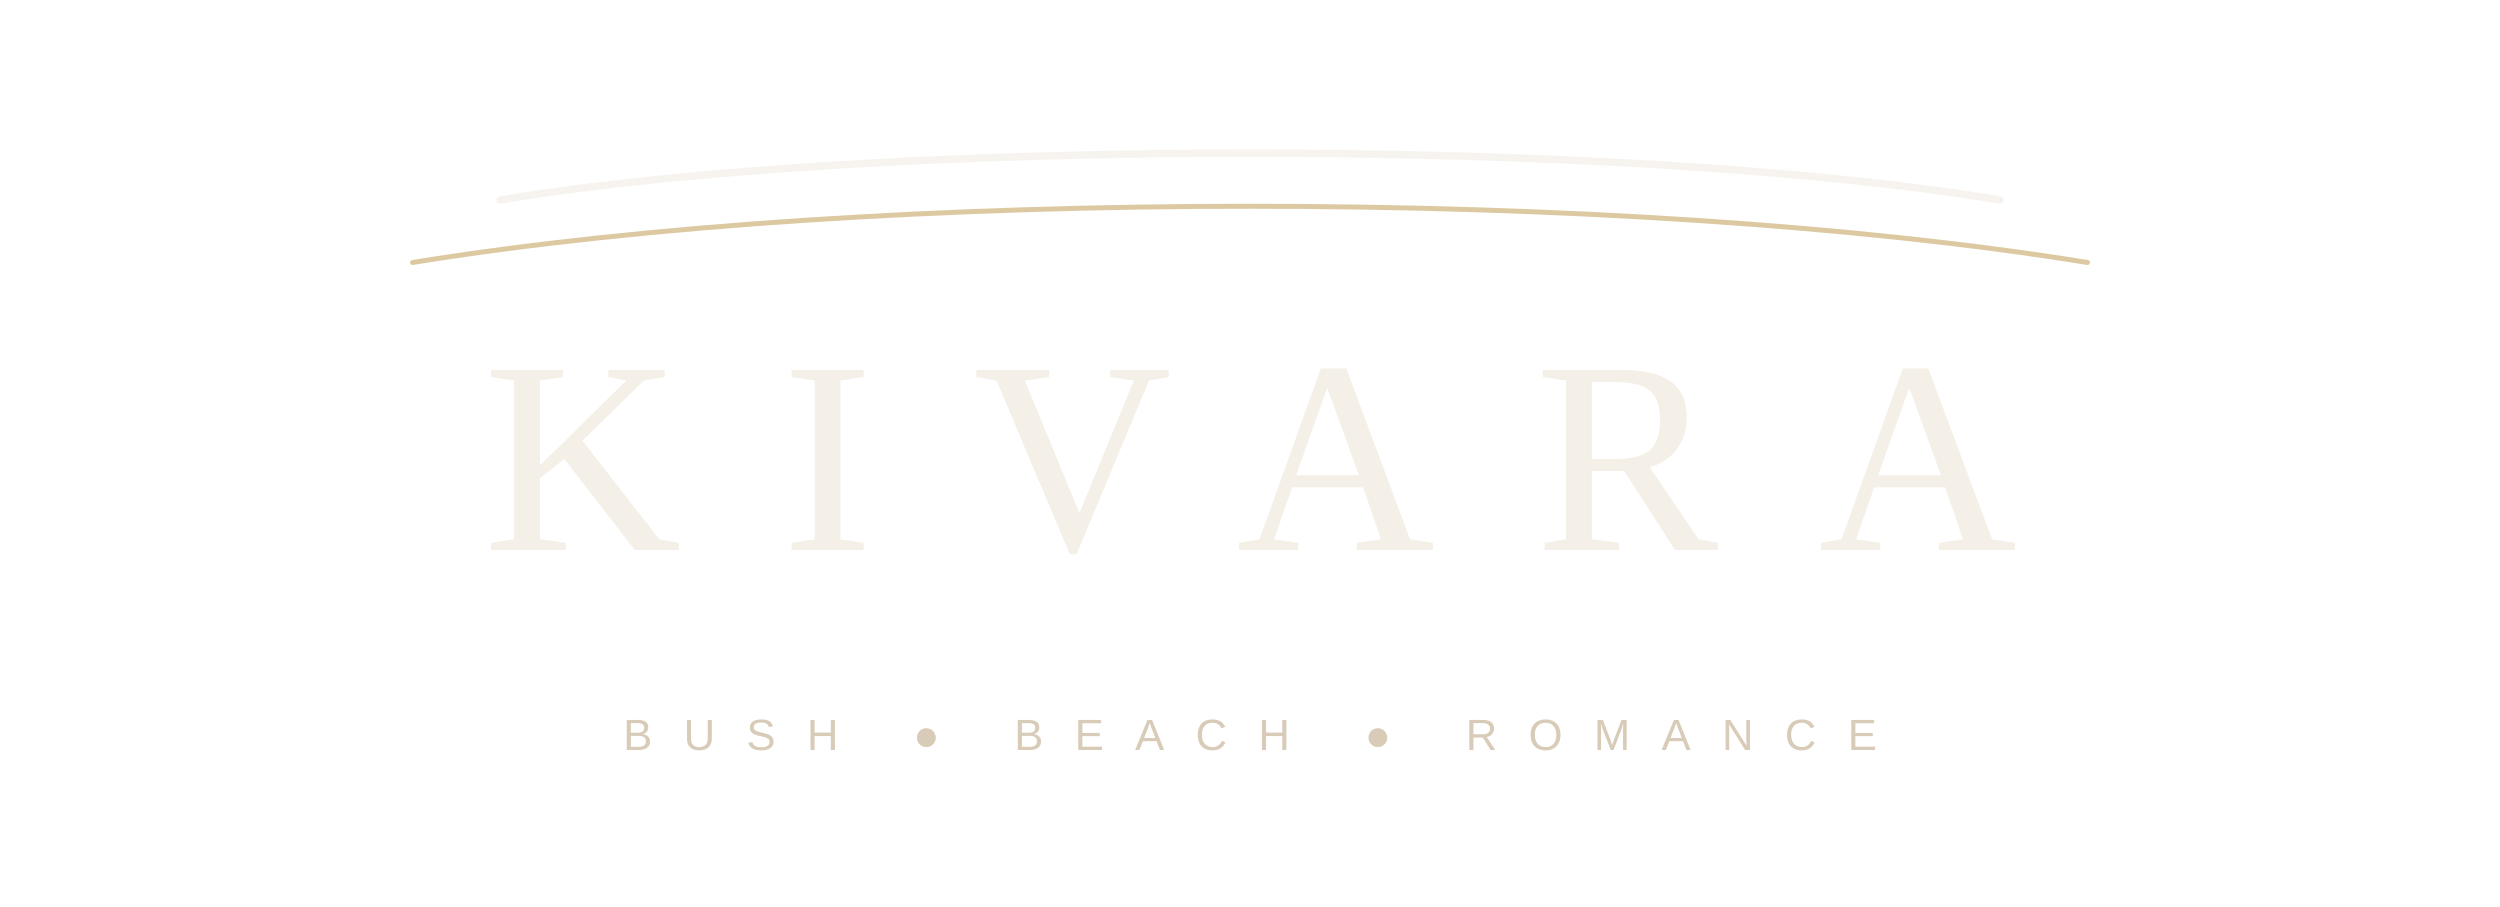
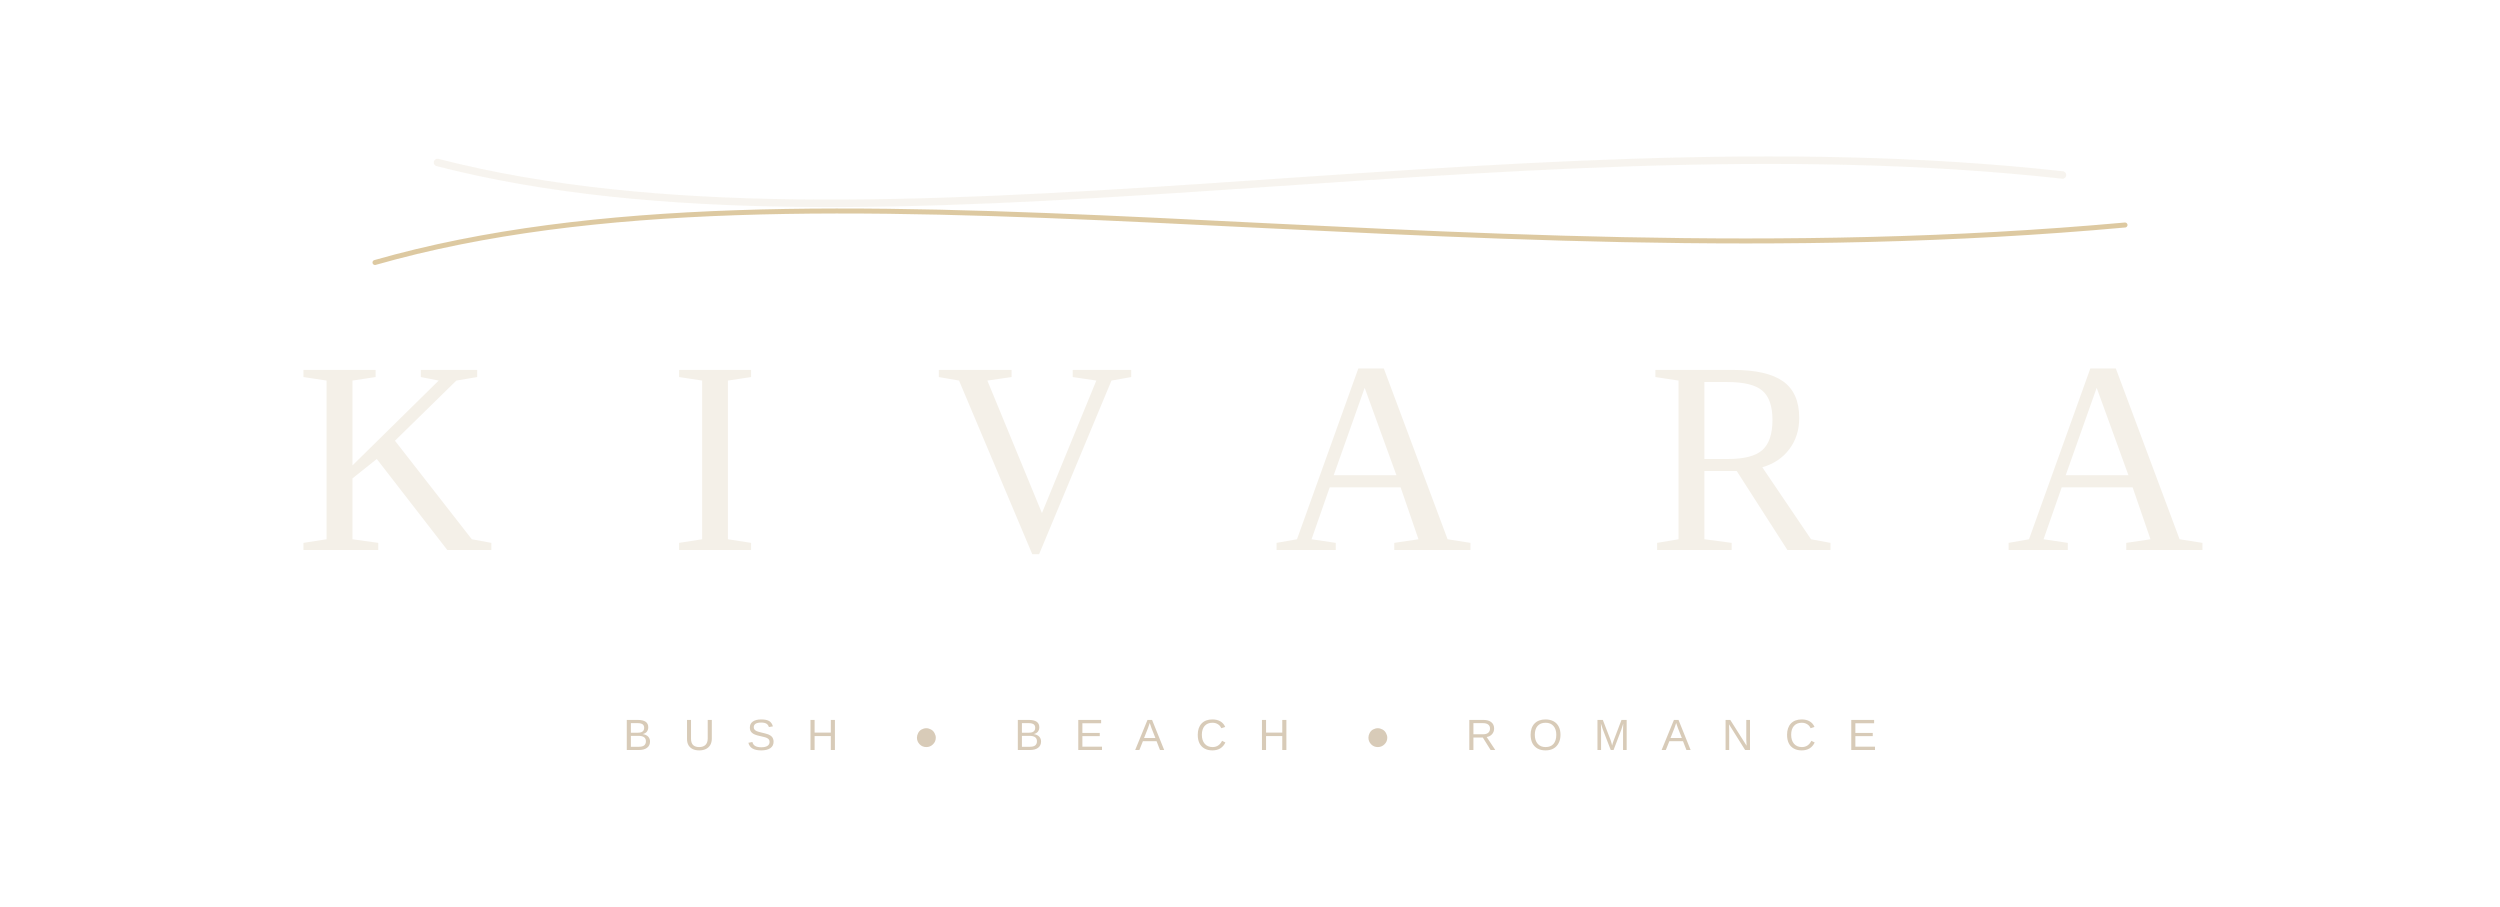
<svg xmlns="http://www.w3.org/2000/svg" viewBox="0 0 400 145" fill="none">
-   <path d="M 80,32 C 140,22 260,22 320,32" stroke="#F4F0E8" stroke-width="1.2" fill="none" stroke-linecap="round" opacity="0.7" />
-   <path d="M 66,42 C 140,30 260,30 334,42" stroke="#D4BC8A" stroke-width="0.8" fill="none" stroke-linecap="round" opacity="0.8" />
-   <text x="200" y="88" text-anchor="middle" font-family="'Trajan Pro','Times New Roman',Georgia,serif" font-size="44" font-weight="400" fill="#F4F0E8" style="letter-spacing:16px">KIVARA</text>
+   <path d="M 70,26 C 140,44 240,18 330,28" stroke="#F4F0E8" stroke-width="1.2" fill="none" stroke-linecap="round" opacity="0.7" />
+   <path d="M 60,42 C 130,22 230,46 340,36" stroke="#D4BC8A" stroke-width="0.8" fill="none" stroke-linecap="round" opacity="0.8" />
+   <text x="200" y="88" text-anchor="middle" font-family="'Trajan Pro','Times New Roman',Georgia,serif" font-size="44" font-weight="400" fill="#F4F0E8" style="letter-spacing:28px">KIVARA</text>
  <text x="200" y="120" text-anchor="middle" font-family="'Montserrat','Helvetica Neue',Arial,sans-serif" font-size="7" font-weight="300" fill="#D8CBB8" style="letter-spacing:5px">BUSH ● BEACH ● ROMANCE</text>
</svg>
